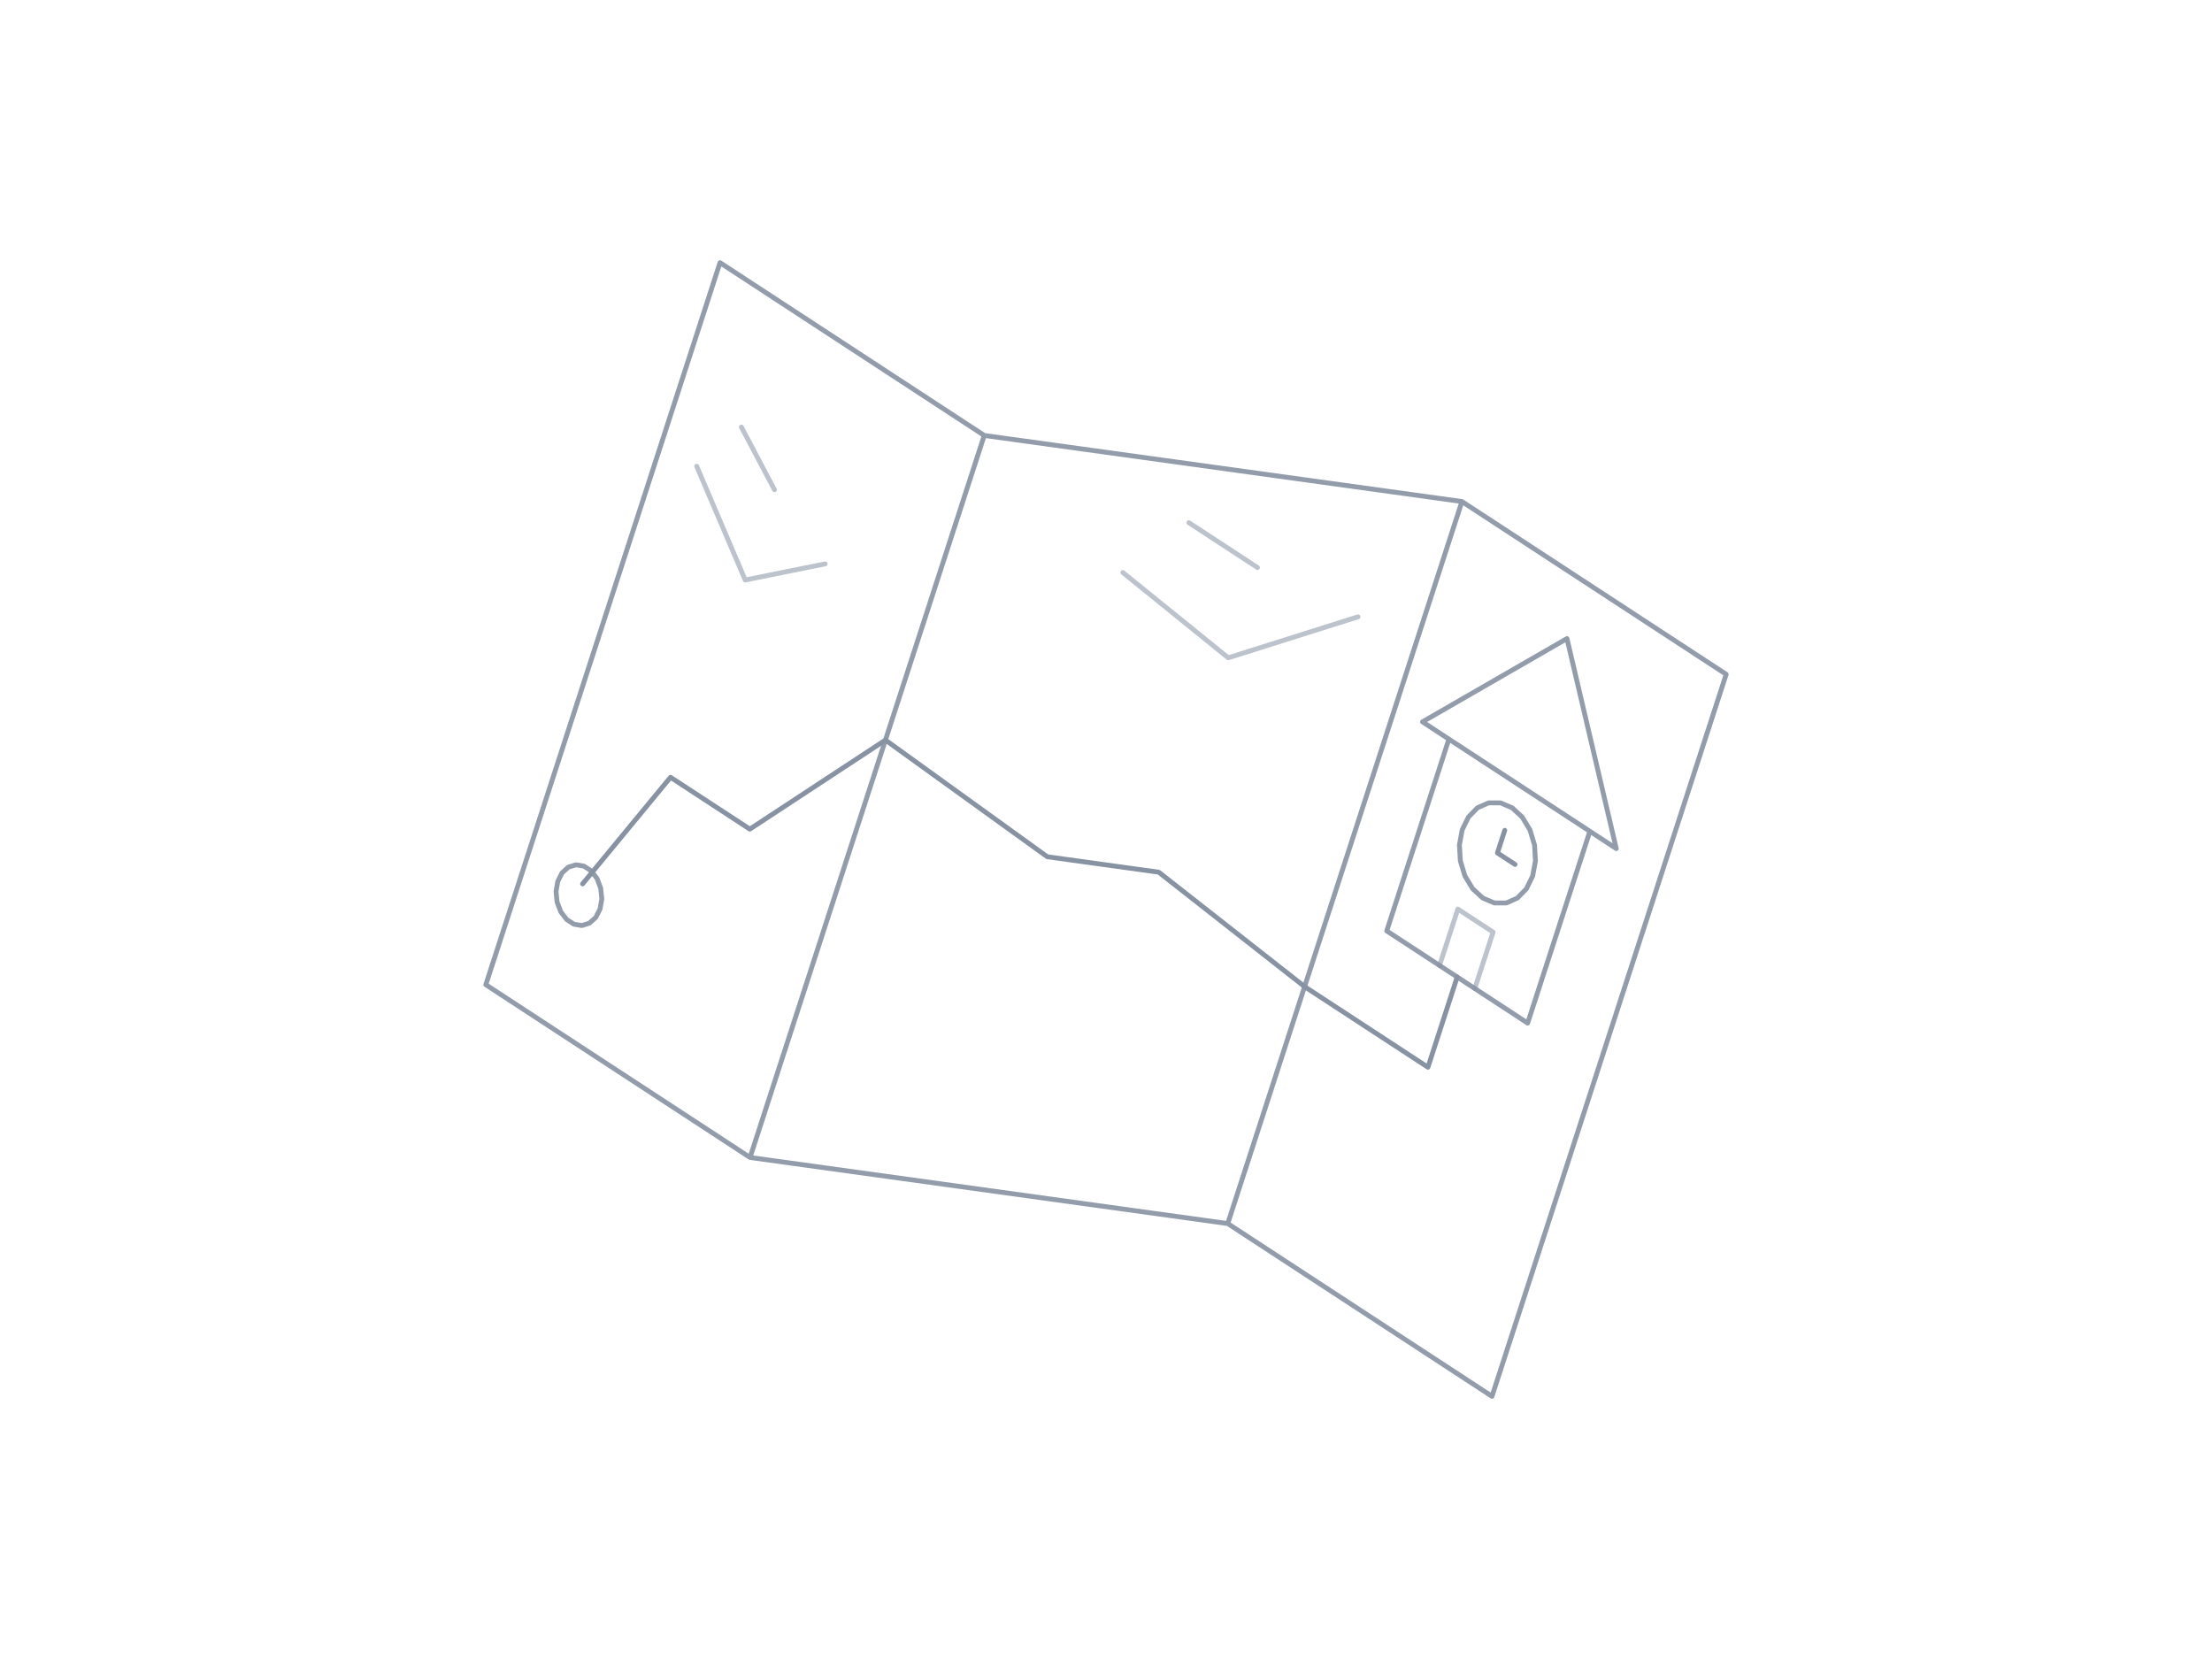
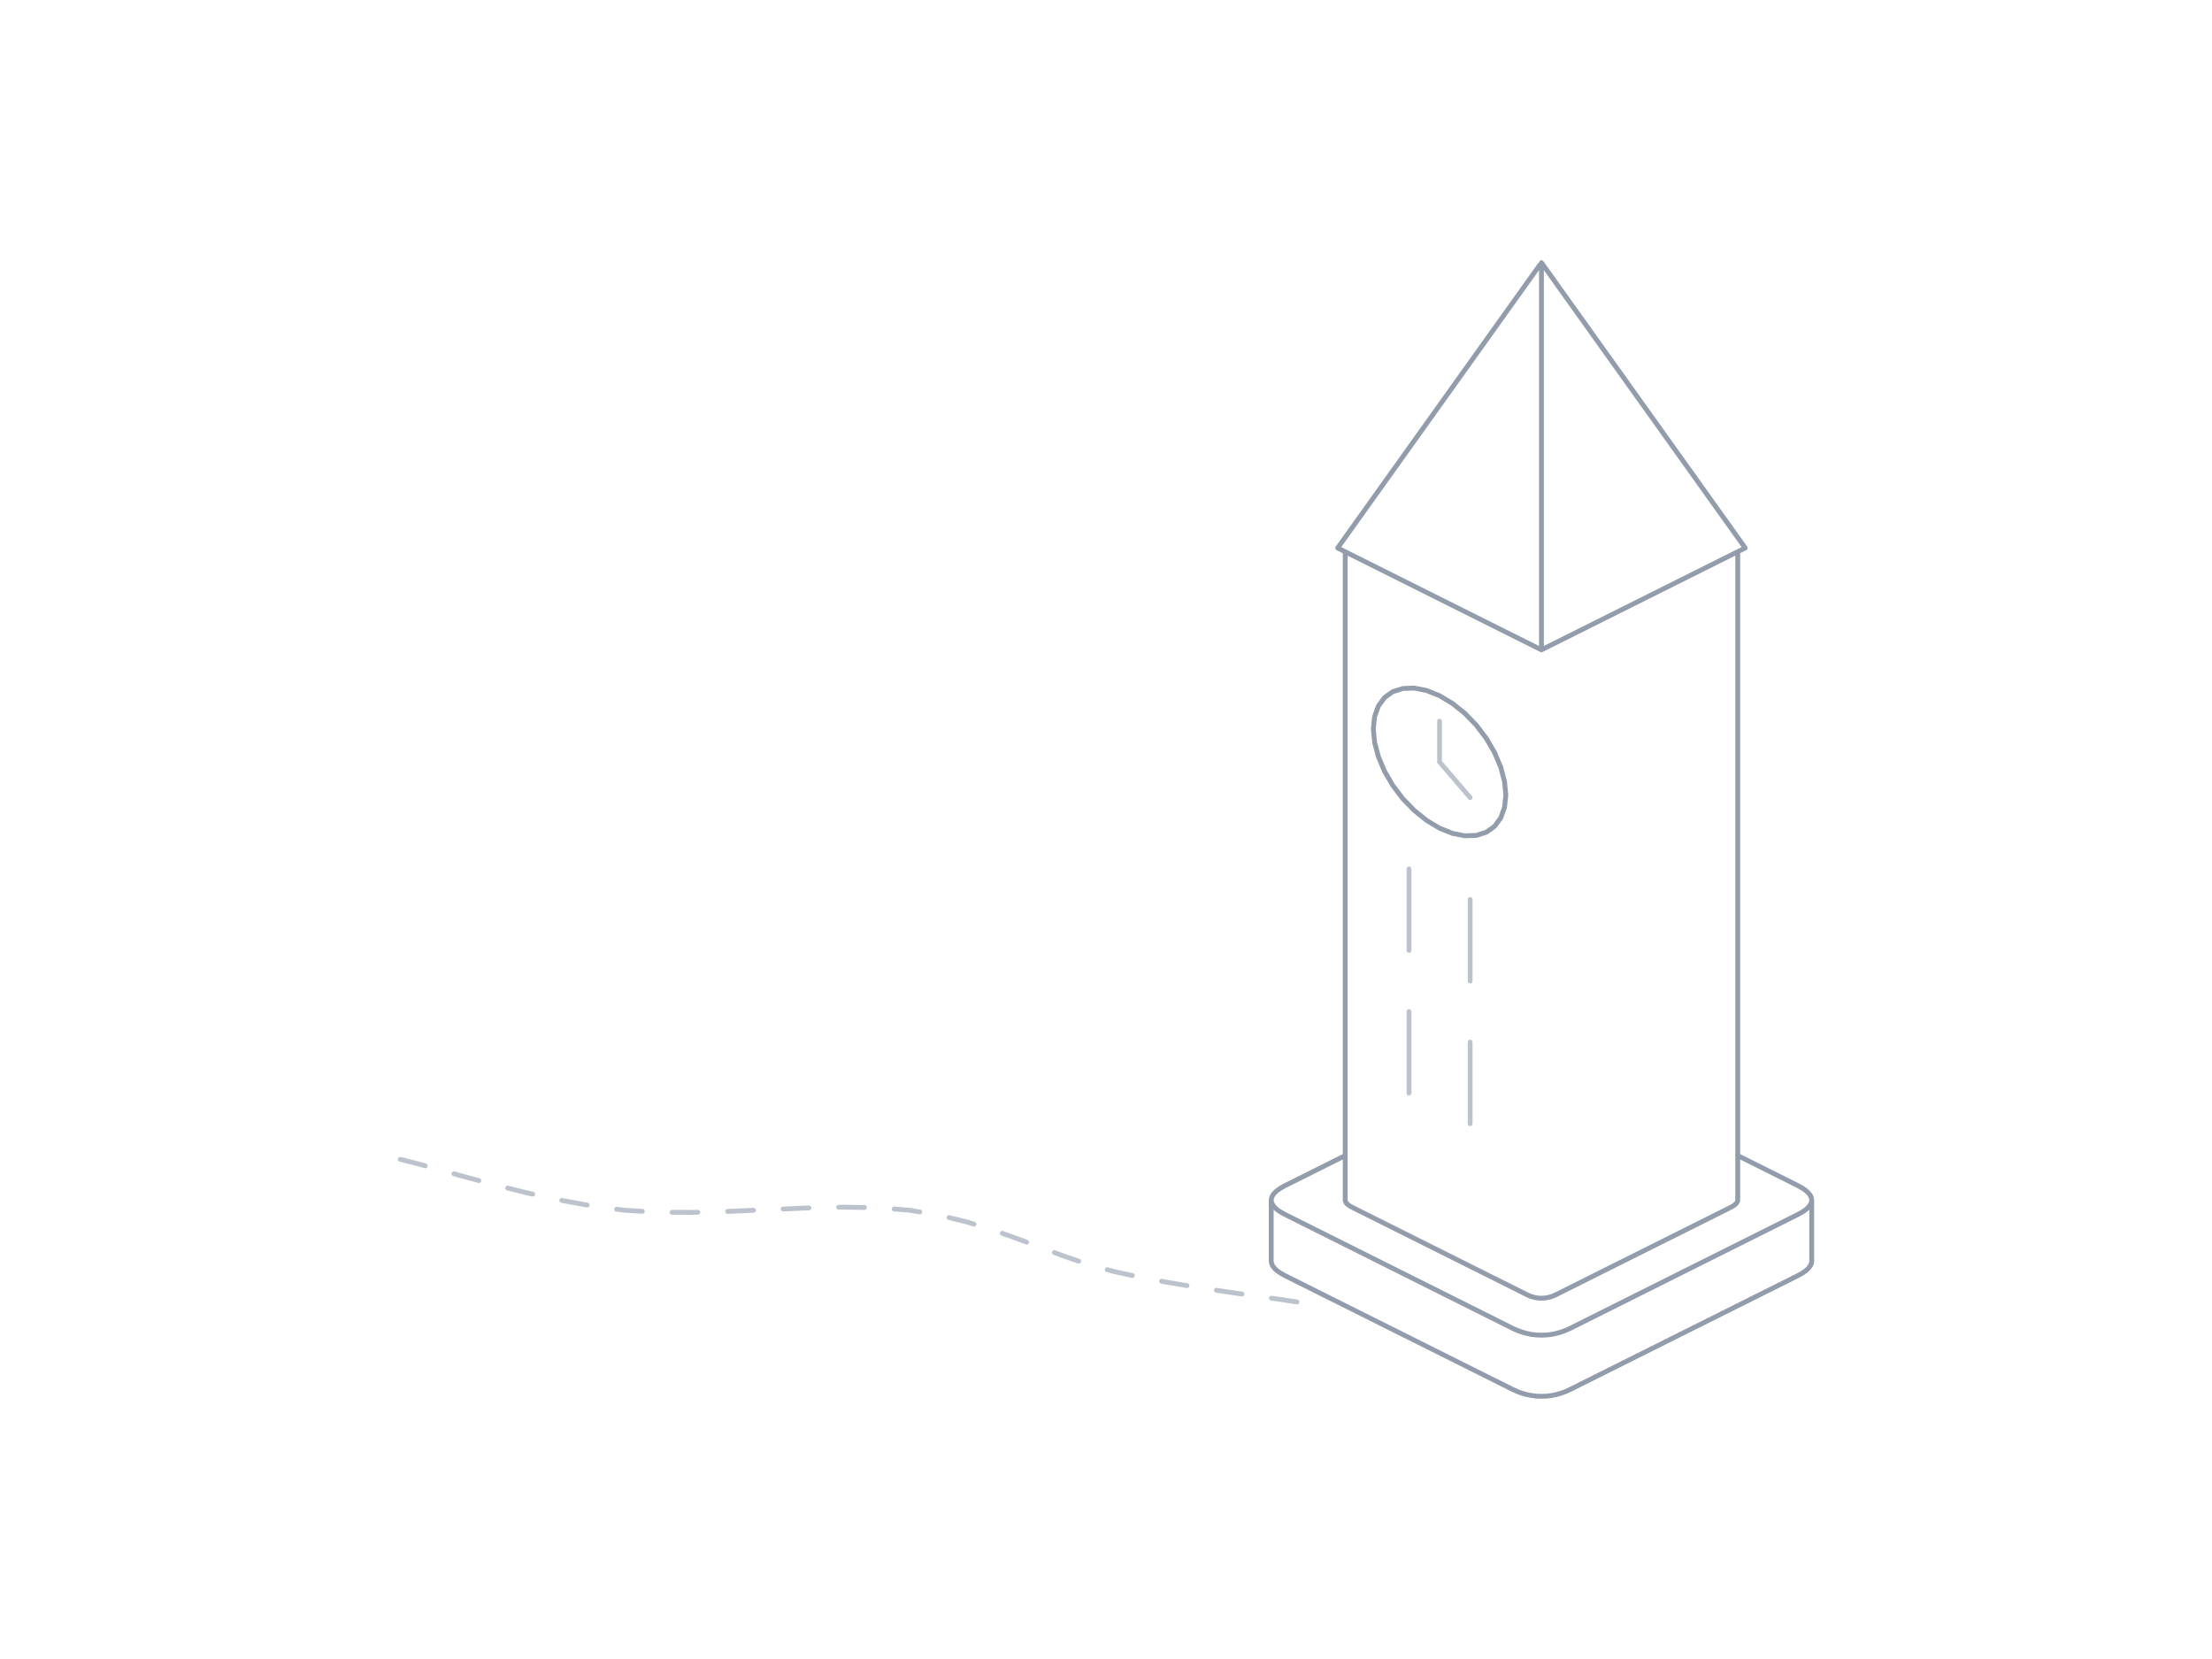
<svg xmlns="http://www.w3.org/2000/svg" viewBox="0 0 480 360" role="img" color="#8792a2" fill="none" stroke="currentColor" stroke-width="1.05" stroke-linecap="round" stroke-linejoin="round">
-   <path vector-effect="non-scaling-stroke" stroke-opacity=".55" d="M151.18,101.17 161.71,125.86 179.06,122.36 M160.88,92.68 168.06,106.27 M243.65,124.23 266.52,142.74 294.68,133.85 M257.98,113.42 272.88,123.16 M312.38,209.51 316.35,197.27 324.00,202.27 320.03,214.51" />
-   <path vector-effect="non-scaling-stroke" stroke-opacity=".9" d="M266.71,265.70 323.76,303.00 374.58,146.32 317.54,109.03 M163.12,251.22 266.42,265.51 317.24,108.83 213.92,94.54 M105.42,213.68 162.76,251.17 213.58,94.49 156.24,57.00 105.42,213.68 M130.21,197.25 130.59,195.06 130.36,192.77 129.57,190.66 128.30,188.98 126.70,187.94 124.98,187.66 123.33,188.17 121.96,189.42 121.04,191.25 120.66,193.44 120.88,195.73 121.68,197.84 122.95,199.51 124.54,200.55 126.27,200.84 127.91,200.32 129.28,199.08 130.21,197.25 M300.92,202.01 314.41,160.39 308.68,156.64 340.03,138.57 350.73,184.14 345.00,180.39 331.50,222.01 300.92,202.01 M314.41,160.39 345.00,180.39 M332.59,190.08 333.19,186.81 332.99,183.37 332.00,180.10 330.32,177.31 328.12,175.29 325.60,174.22 323.02,174.22 320.62,175.28 318.65,177.30 317.29,180.08 316.69,183.35 316.89,186.79 317.88,190.06 319.56,192.85 321.76,194.87 324.28,195.94 326.87,195.94 329.26,194.88 331.23,192.86 332.59,190.08" />
-   <path vector-effect="non-scaling-stroke" stroke-opacity="1" d="M126.42,191.80 145.50,168.67 162.71,179.92 192.14,160.59 M192.14,160.59 227.25,185.91 251.44,189.26 283.10,214.10 M283.10,214.10 309.86,231.59 316.21,212.01 M326.53,180.18 324.94,185.08 328.76,187.58" />
+   <path vector-effect="non-scaling-stroke" stroke-opacity=".55" d="M86.86,251.57 90.52,252.50 92.28,252.98 M98.50,254.71 100.96,255.39 103.91,256.18 M110.16,257.80 114.15,258.80 115.60,259.12 M121.91,260.49 127.42,261.50 M133.81,262.40 135.50,262.62 139.39,262.86 M145.84,263.07 150.46,263.09 151.44,263.06 M157.90,262.87 158.53,262.85 163.49,262.63 M169.94,262.35 174.91,262.14 175.54,262.12 M181.99,261.97 182.87,261.95 187.59,262.02 M194.04,262.35 197.41,262.62 199.60,262.99 M205.94,264.21 209.81,265.16 211.35,265.64 M217.49,267.63 220.90,268.84 222.76,269.54 M228.80,271.80 231.30,272.73 234.08,273.67 M240.27,275.51 241.63,275.89 245.72,276.78 M252.06,278.02 252.83,278.17 257.58,278.98 M263.96,279.98 264.30,280.04 269.50,280.80 M275.89,281.70 278.39,282.06 281.43,282.52 M312.38,156.50 312.38,165.34 319.02,173.08 M305.75,237.20 305.75,219.51 M319.02,243.83 319.02,226.14 M305.75,206.24 305.75,188.55 M319.02,212.88 319.02,195.19" />
+   <path vector-effect="non-scaling-stroke" stroke-opacity=".9" d="M291.56,250.93 278.87,257.27 277.94,257.78 277.19,258.30 276.61,258.82 276.19,259.35 275.94,259.88 275.85,260.41 275.85,273.68 275.94,274.21 276.19,274.74 276.61,275.27 277.19,275.79 277.94,276.31 278.87,276.82 328.22,301.49 329.23,301.95 330.26,302.33 331.31,302.62 332.36,302.83 333.43,302.96 334.49,303.00 335.56,302.96 336.63,302.83 337.68,302.62 338.73,302.33 339.76,301.95 340.77,301.49 390.12,276.82 391.04,276.31 391.80,275.79 392.38,275.27 392.80,274.74 393.05,274.21 393.14,273.68 393.14,260.41 393.05,259.88 392.80,259.35 392.38,258.82 391.80,258.30 391.04,257.78 390.12,257.27 377.43,250.93 M393.14,260.41 393.05,260.95 392.80,261.48 392.38,262.01 391.80,262.53 391.04,263.04 390.12,263.55 340.77,288.23 339.76,288.69 338.73,289.06 337.68,289.36 336.63,289.57 335.56,289.69 334.49,289.73 333.43,289.69 332.36,289.57 331.31,289.36 330.26,289.06 329.23,288.69 328.22,288.23 278.87,263.55 277.94,263.04 277.19,262.53 276.61,262.01 276.19,261.48 275.94,260.95 275.85,260.41 M291.91,120.12 291.91,260.41 291.95,260.68 292.07,260.95 292.28,261.21 292.58,261.47 292.95,261.73 293.41,261.98 331.36,280.95 331.86,281.18 332.38,281.37 332.90,281.52 333.43,281.62 333.96,281.69 334.49,281.71 335.03,281.69 335.56,281.62 336.09,281.52 336.61,281.37 337.13,281.18 337.63,280.95 375.58,261.98 376.04,261.73 376.41,261.47 376.71,261.21 376.91,260.95 377.04,260.68 377.08,260.41 377.08,120.12 M290.27,118.91 334.14,140.84 M334.14,57.49 290.27,118.91 M378.71,118.91 334.49,141.02 334.49,57.00 378.71,118.91 M326.76,172.53 326.48,169.58 325.66,166.48 324.33,163.33 322.55,160.26 320.37,157.38 317.88,154.81 315.19,152.65 312.38,150.97 309.58,149.84 306.89,149.31 304.40,149.40 302.22,150.10 300.44,151.38 299.11,153.20 298.29,155.49 298.01,158.15 298.29,161.10 299.11,164.20 300.44,167.35 302.22,170.42 304.40,173.30 306.89,175.87 309.58,178.03 312.38,179.71 315.19,180.84 317.88,181.37 320.37,181.28 322.55,180.58 324.33,179.30 325.66,177.48 326.48,175.19 326.76,172.53" />
</svg>
